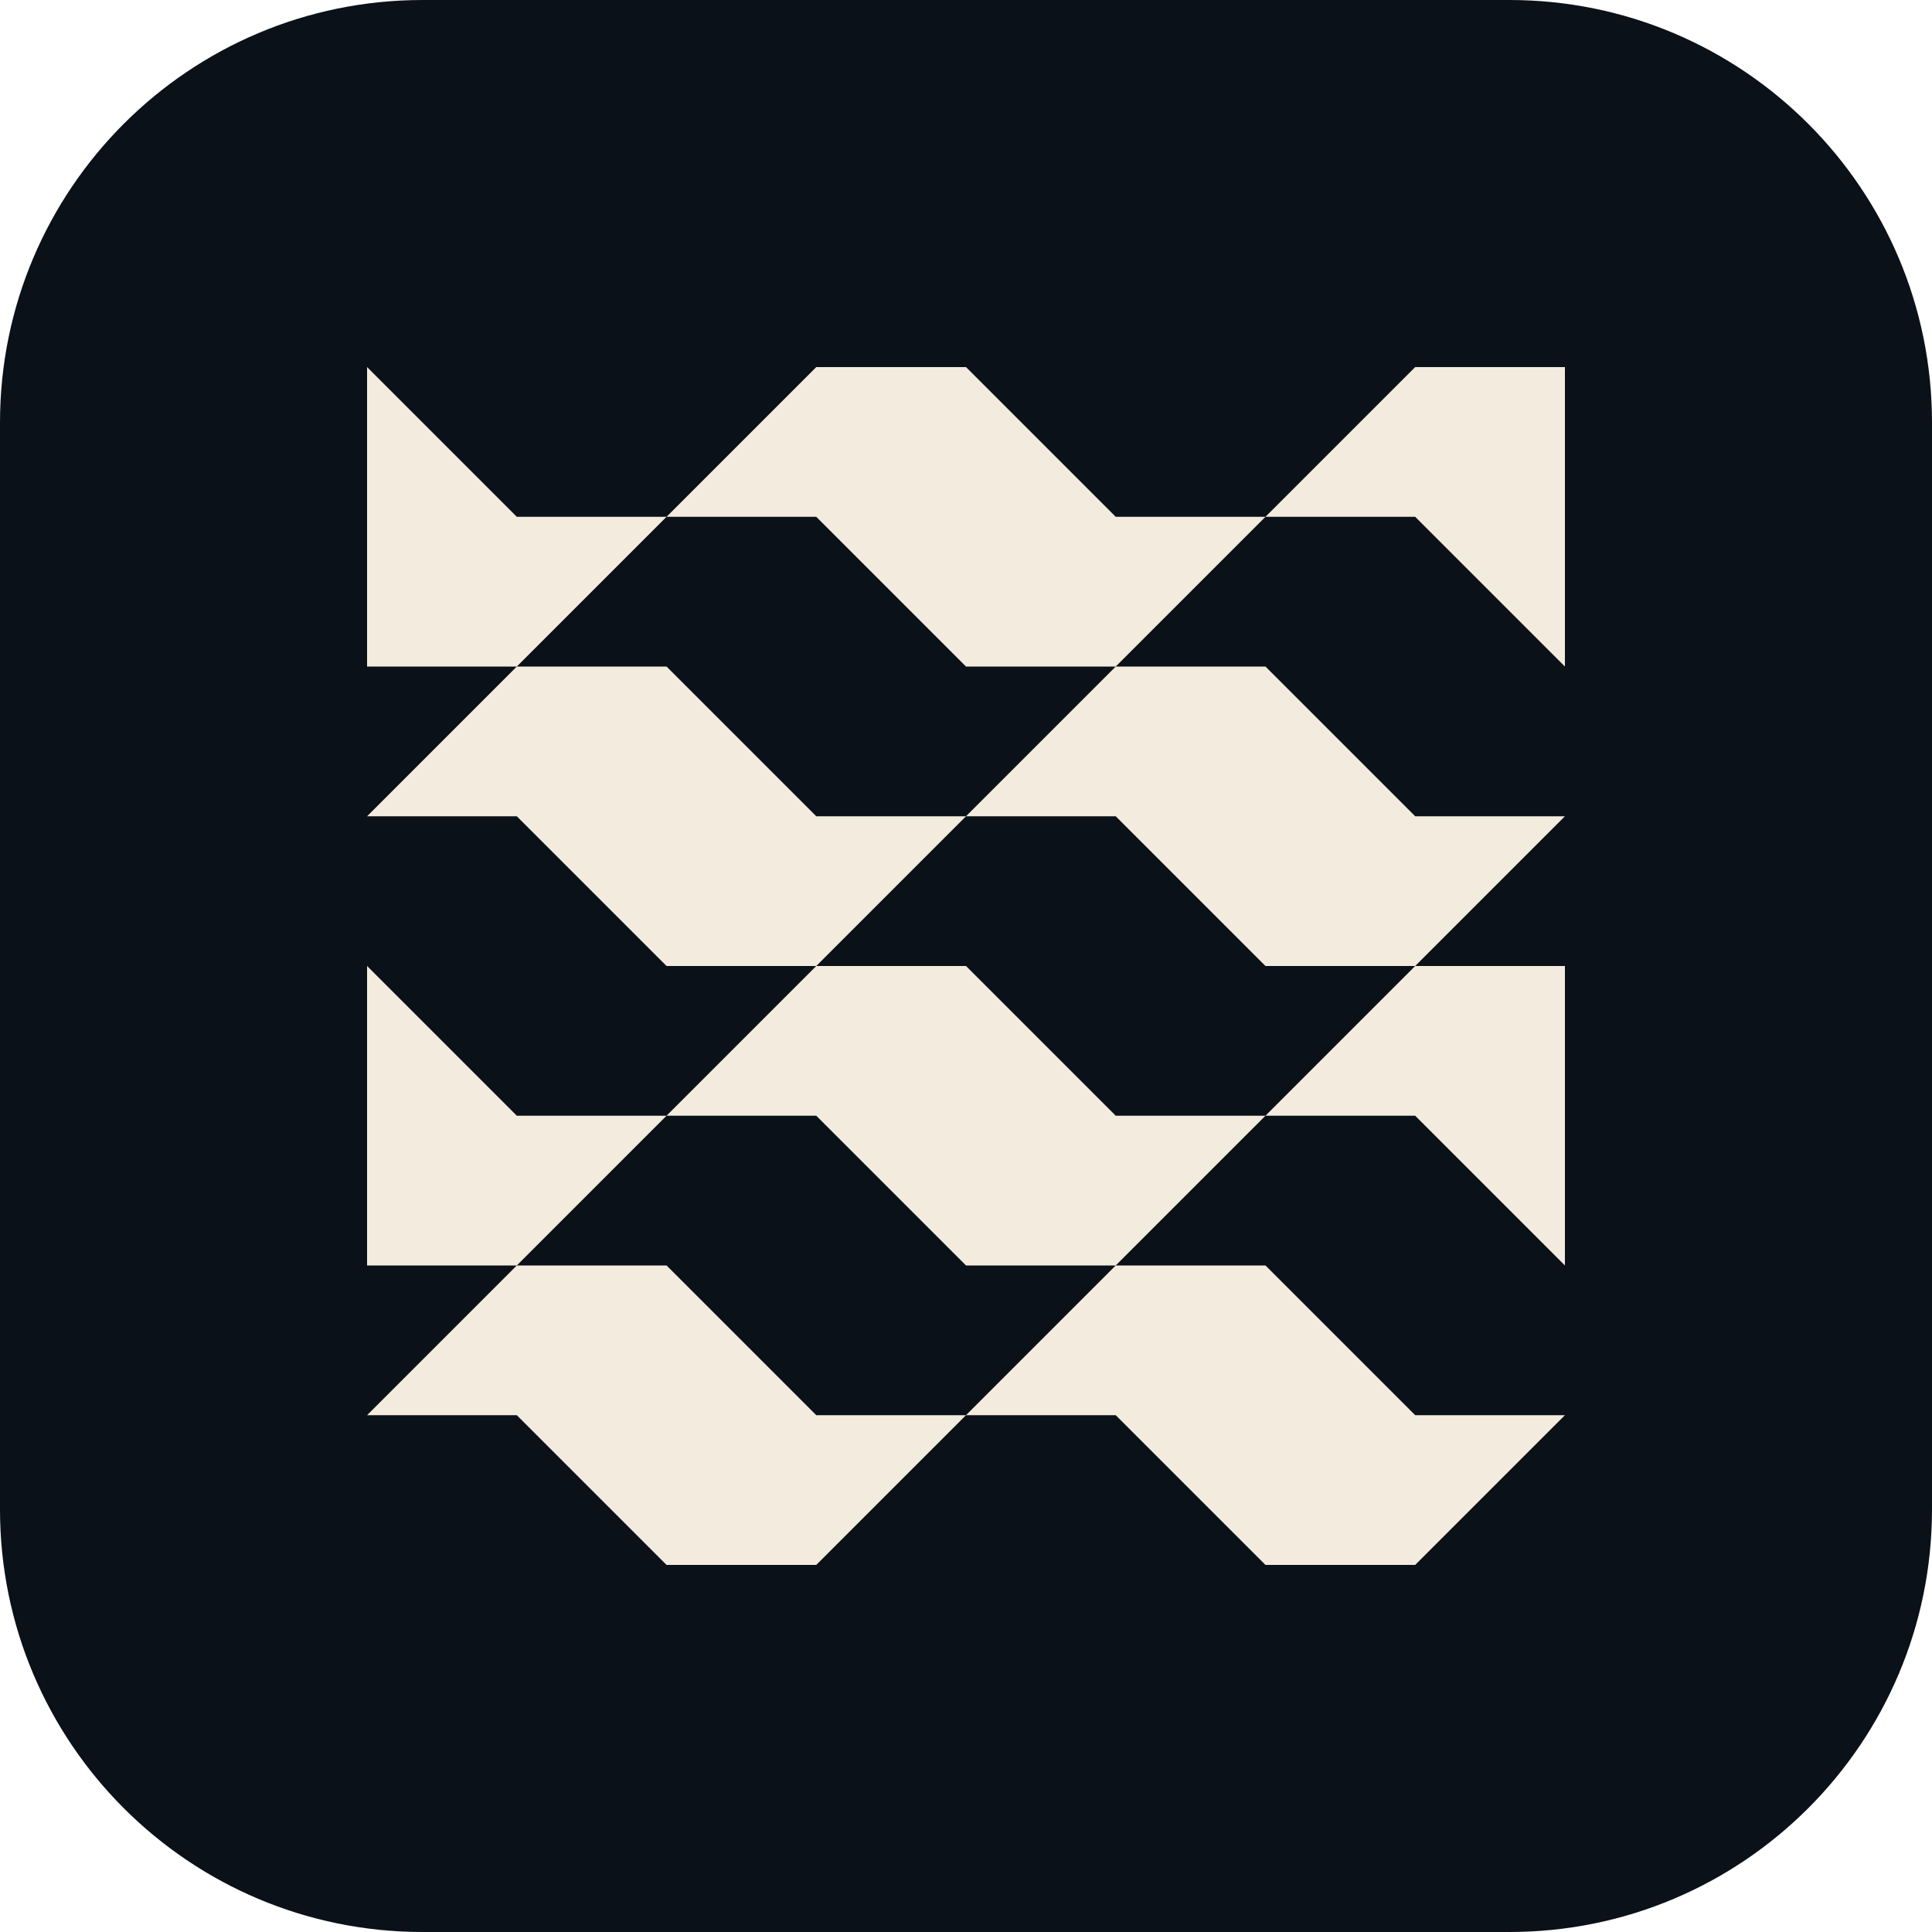
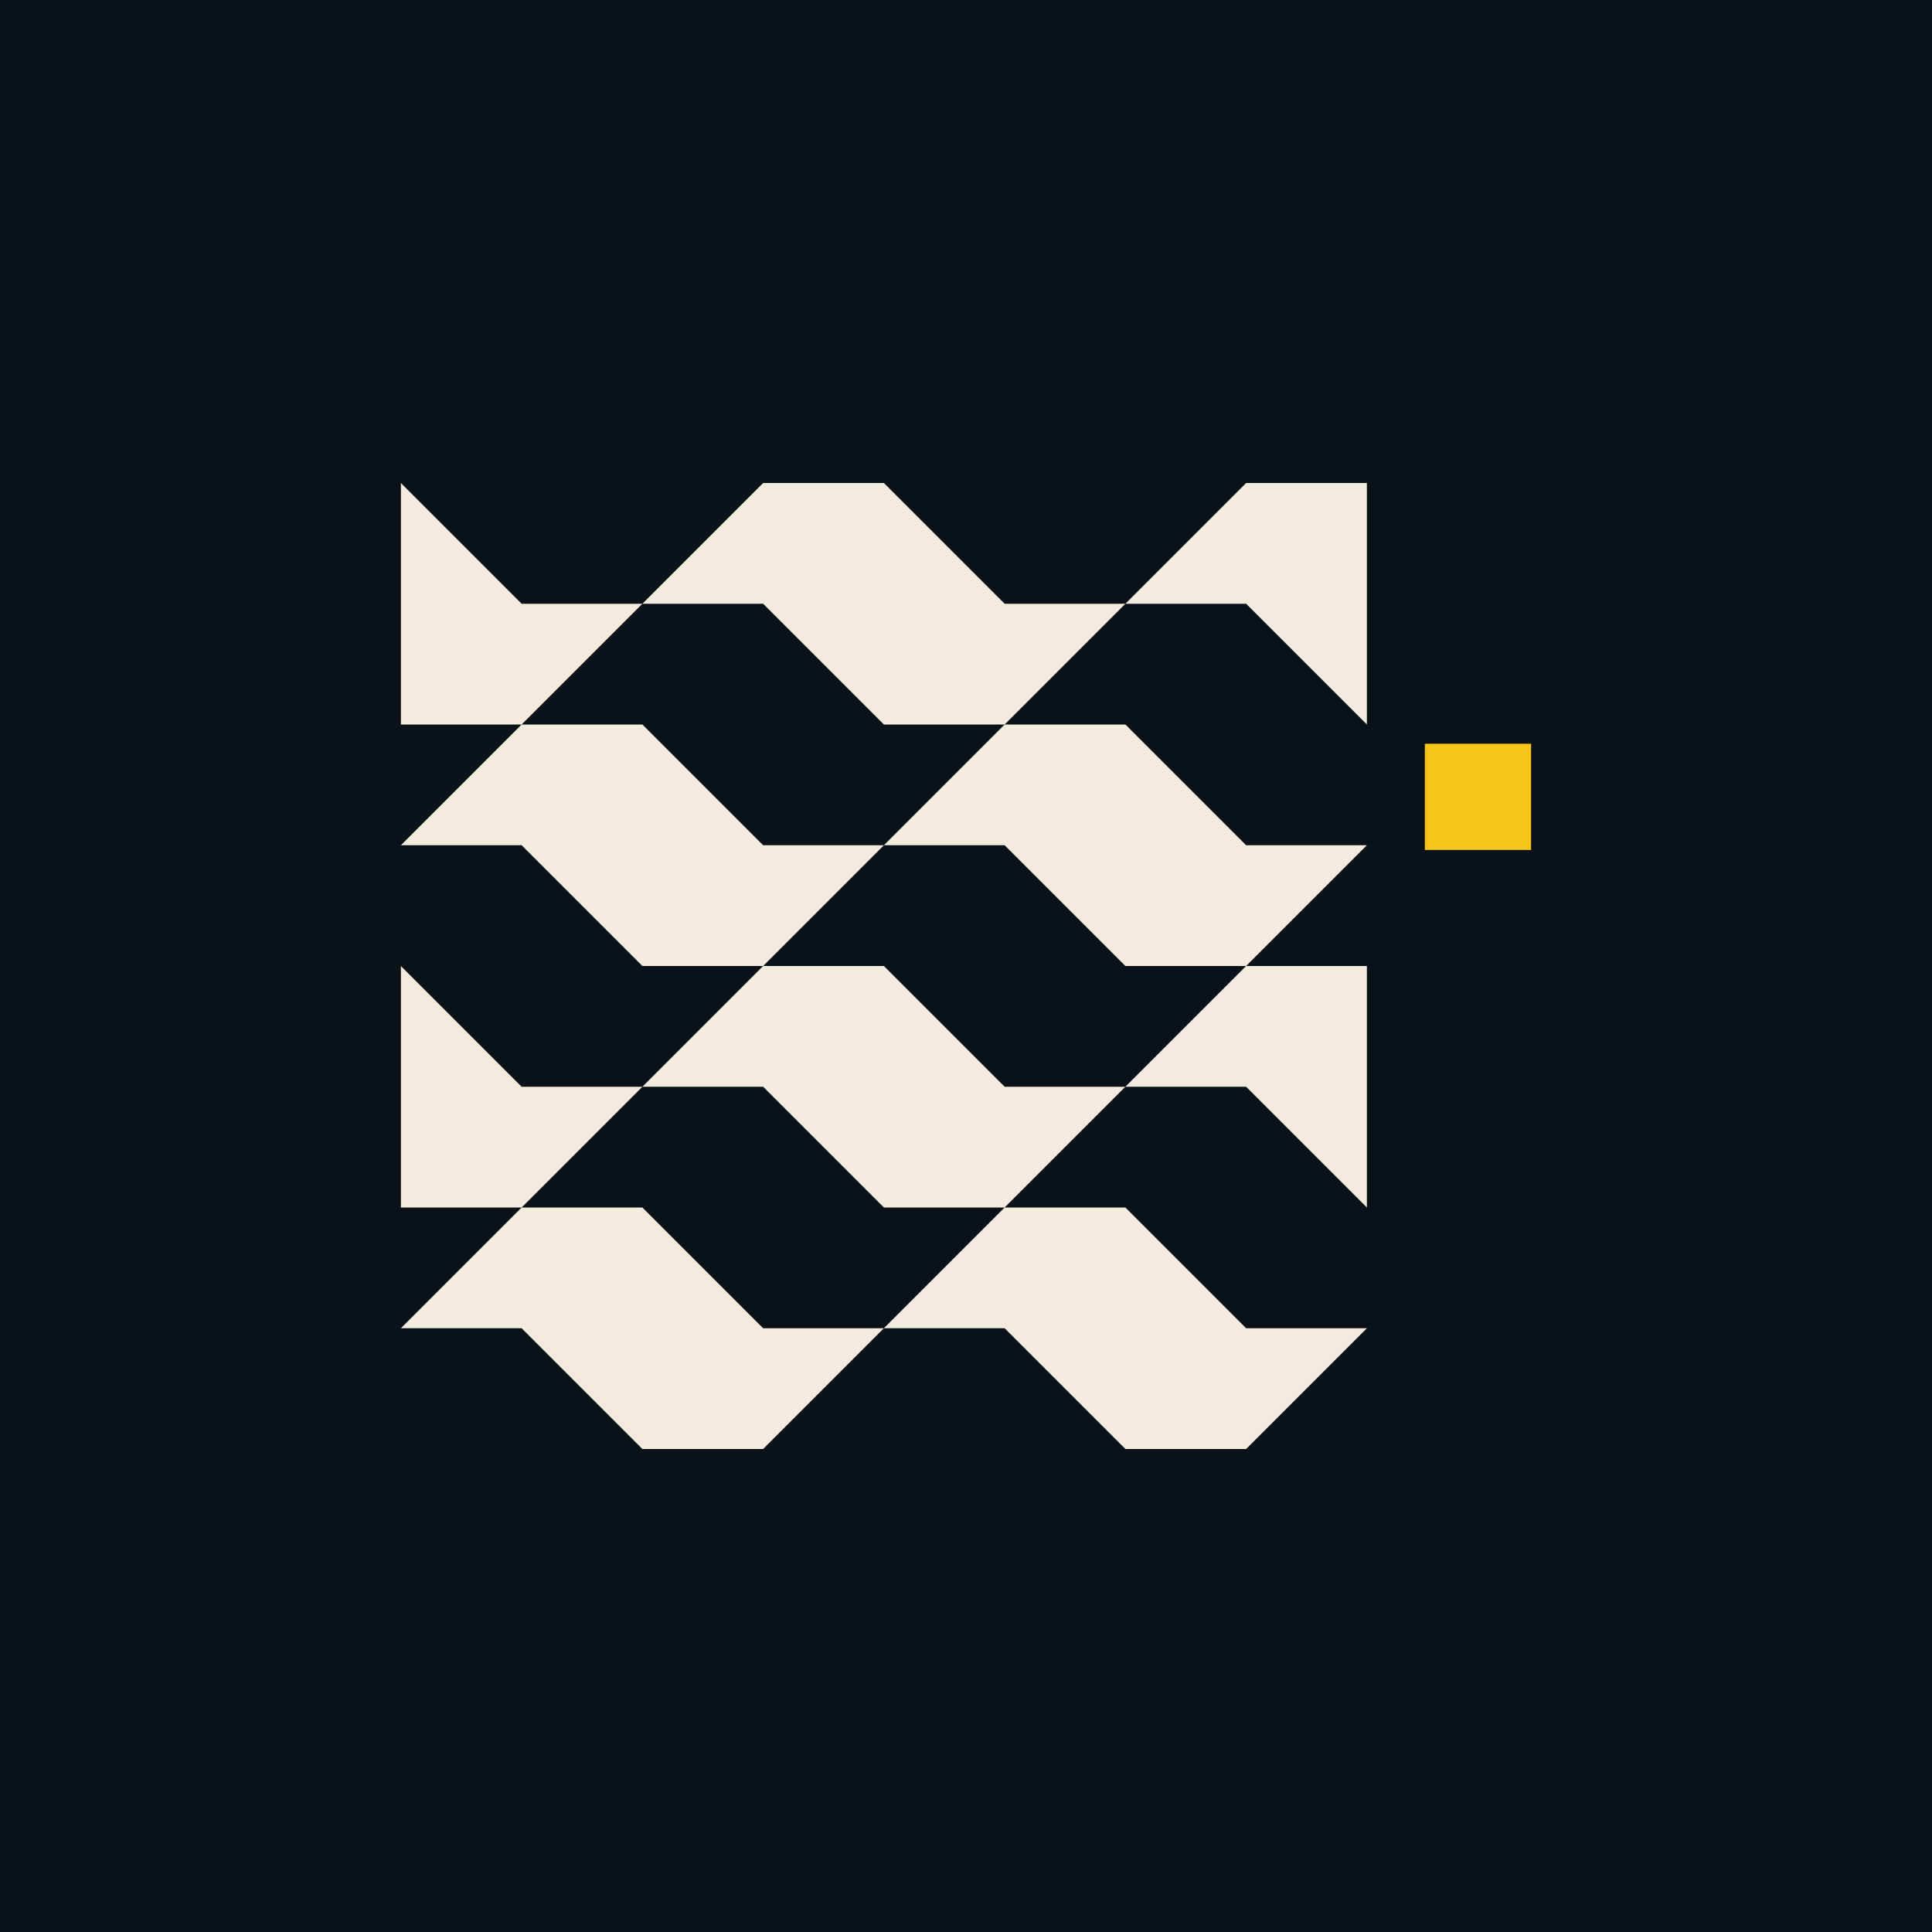
- <svg xmlns="http://www.w3.org/2000/svg" width="64" height="64" viewBox="0 0 64 64">
-   <rect width="64" height="64" rx="14" fill="#0B1119" />
-   <path transform="translate(12.16 12.16) scale(0.496)" d="M20 10 10 10 0 0 0 10 0 20 10 20ZM40 20 50 20 60 10 50 10 40 0 30 0 20 10 30 10ZM0 30 10 30 20 40 30 40 40 30 30 30 20 20 10 20ZM10 60 20 50 10 50 0 40 0 50 0 60ZM20 50 30 50 40 60 50 60 60 50 50 50 40 40 30 40ZM20 80 30 80 40 70 30 70 20 60 10 60 0 70 10 70ZM40 30 50 30 60 40 70 40 80 30 70 30 60 20 50 20ZM60 80 70 80 80 70 70 70 60 60 50 60 40 70 50 70ZM80 10 80 0 70 0 60 10 70 10 80 20ZM80 60 80 50 80 40 70 40 60 50 70 50Z" fill="#F3EBDD" />
+ <svg xmlns="http://www.w3.org/2000/svg" viewBox="0 0 1024 1024">
+   <rect width="1024" height="1024" fill="#0B1119" />
+   <g fill="#F3EBDD">
+     <path transform="translate(212.48 256.0) scale(6.4)" d="M20 10 10 10 0 0 0 10 0 20 10 20ZM40 20 50 20 60 10 50 10 40 0 30 0 20 10 30 10ZM0 30 10 30 20 40 30 40 40 30 30 30 20 20 10 20ZM10 60 20 50 10 50 0 40 0 50 0 60ZM20 50 30 50 40 60 50 60 60 50 50 50 40 40 30 40ZM20 80 30 80 40 70 30 70 20 60 10 60 0 70 10 70ZM40 30 50 30 60 40 70 40 80 30 70 30 60 20 50 20ZM60 80 70 80 80 70 70 70 60 60 50 60 40 70 50 70ZM80 10 80 0 70 0 60 10 70 10 80 20ZM80 60 80 50 80 40 70 40 60 50 70 50Z" />
+   </g>
+   <rect x="755.2" y="394.2" width="56.3" height="56.3" fill="#F5C518" />
</svg>
